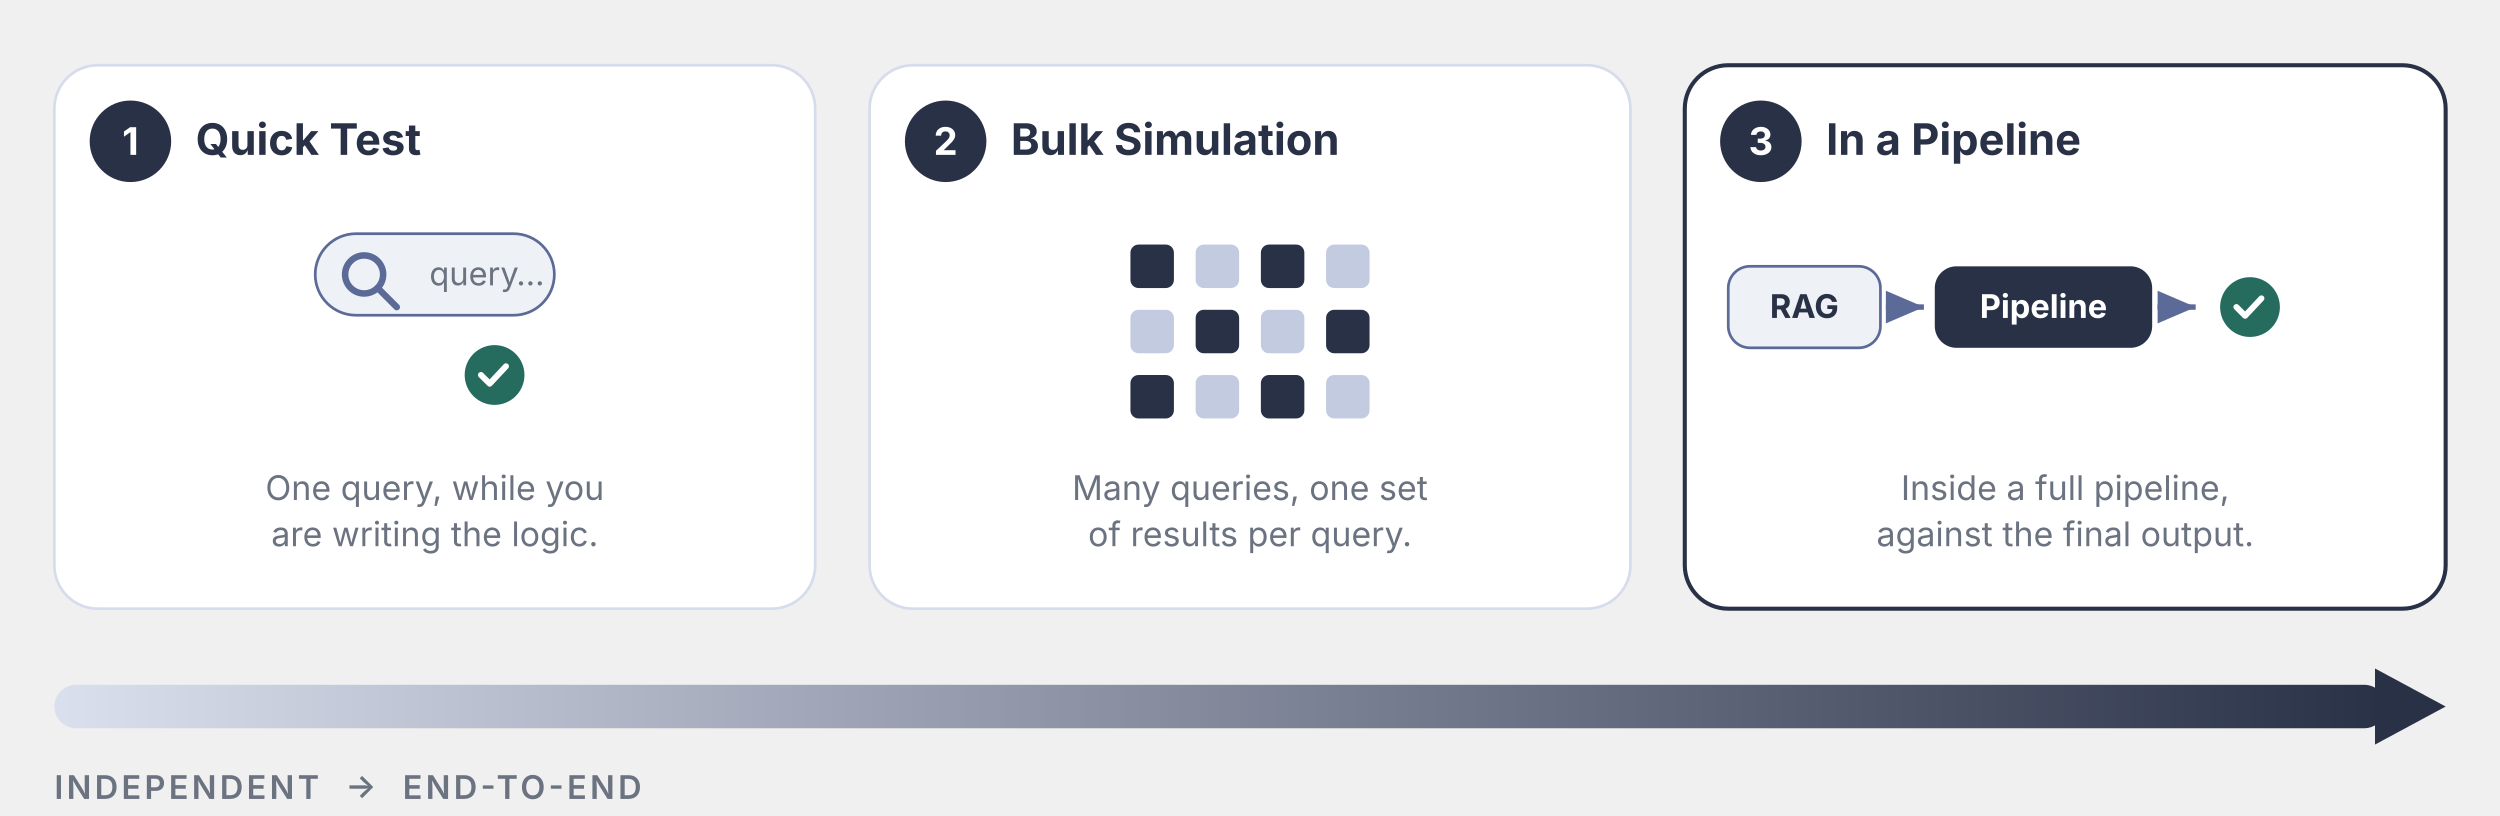
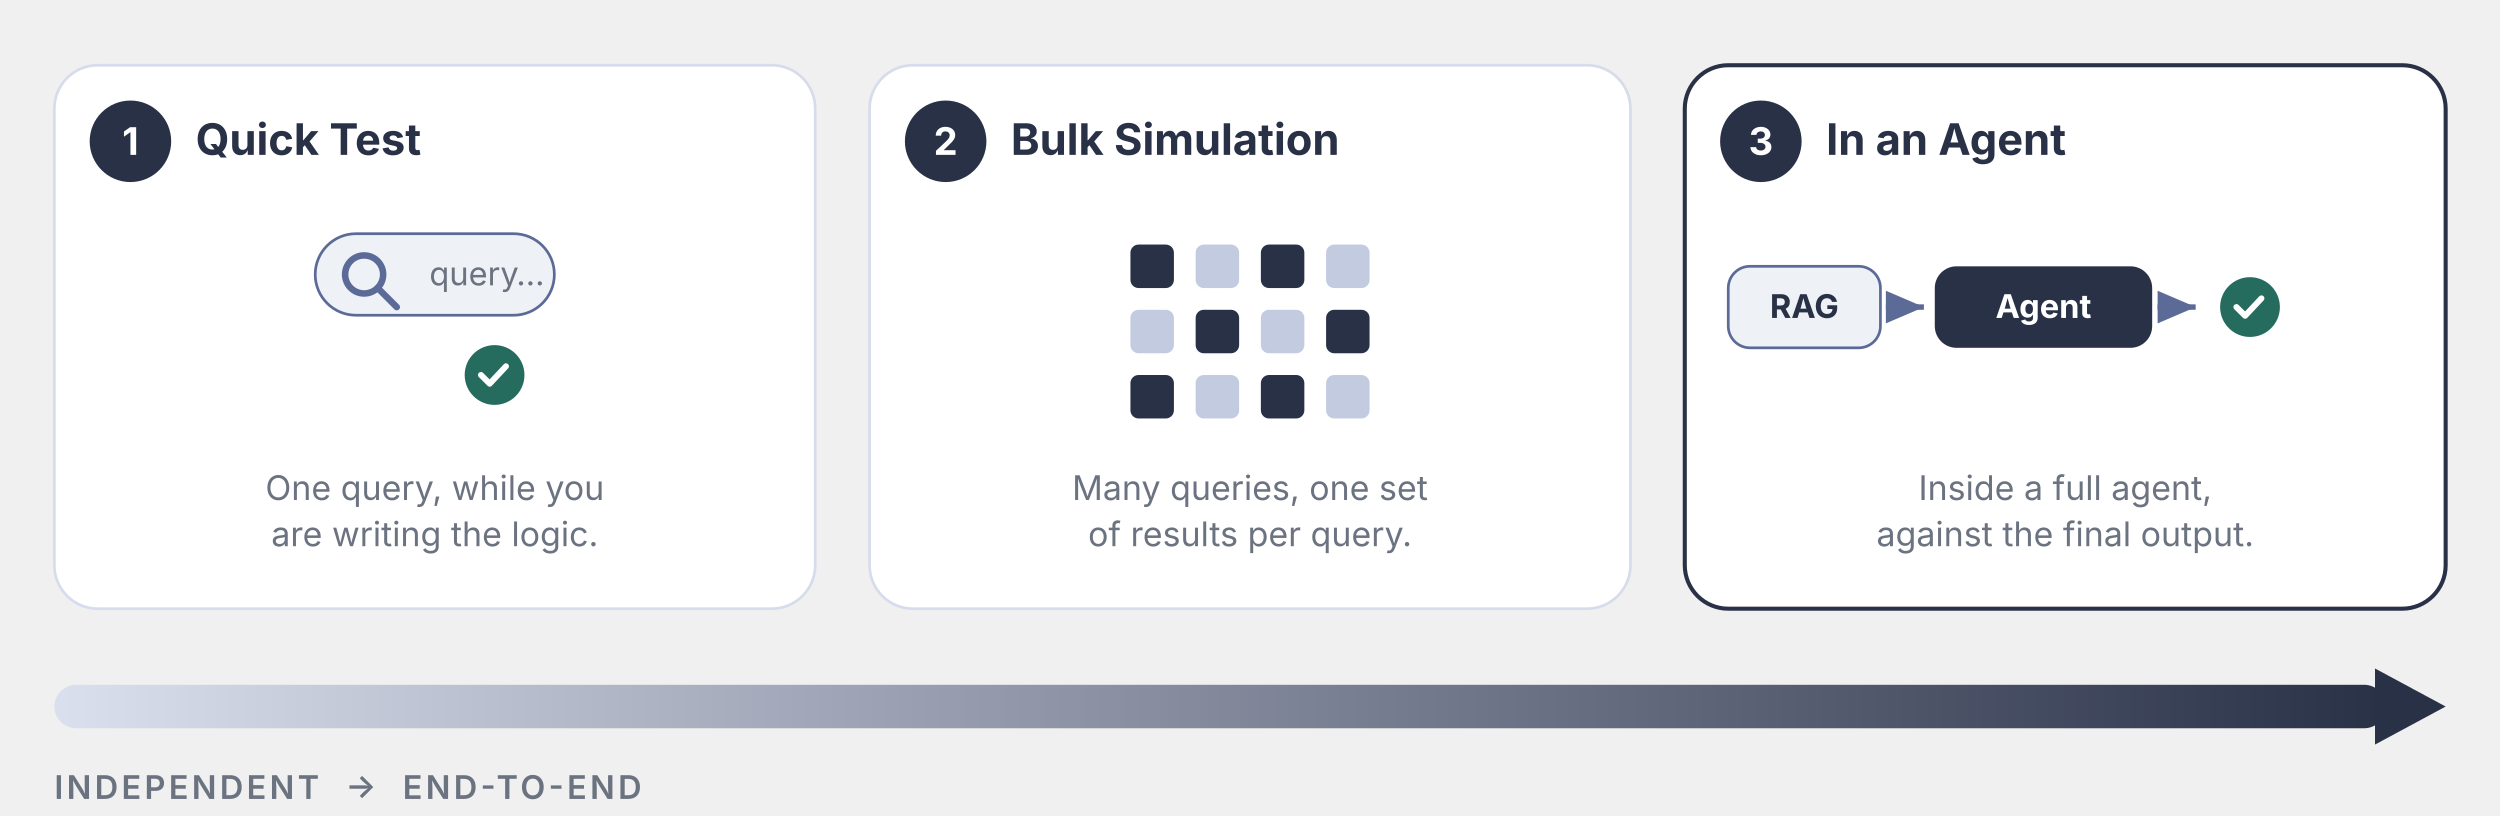
- <svg xmlns="http://www.w3.org/2000/svg" viewBox="0 0 920 300" font-family="'DM Sans', system-ui, -apple-system, Segoe UI, sans-serif" role="img" aria-label="Three ways to test a RAG with increasing coverage: a Quick Test on a single query, a Bulk Simulation across an entire dataset of queries, and an end-to-end run inside a pipeline that uses the RAG.">
+ <svg xmlns="http://www.w3.org/2000/svg" viewBox="0 0 920 300" font-family="'DM Sans', system-ui, -apple-system, Segoe UI, sans-serif" role="img" aria-label="Three ways to test a RAG with increasing coverage: a Quick Test on a single query, a Bulk Simulation across an entire dataset of queries, and an end-to-end run inside an agent that uses the RAG.">
  <defs>
    <linearGradient id="prog-r" x1="0" y1="0" x2="1" y2="0">
      <stop offset="0" stop-color="#dbe0ee" />
      <stop offset="1" stop-color="#293147" />
    </linearGradient>
    <marker id="ah-rt" markerWidth="9" markerHeight="9" refX="7" refY="3" orient="auto" markerUnits="strokeWidth">
      <path d="M0,0 L7,3 L0,6 Z" fill="#5b6a96" />
    </marker>
  </defs>
  <rect x="20" y="24" width="280" height="200" rx="16" fill="#ffffff" stroke="#d7dcec" />
  <circle cx="48" cy="52" r="15" fill="#293147" />
  <text x="48" y="57" text-anchor="middle" font-size="14" font-weight="700" fill="#ffffff">1</text>
  <text x="72" y="57" font-size="16" font-weight="700" fill="#293147">Quick Test</text>
  <rect x="116" y="86" width="88" height="30" rx="15" fill="#eef1f6" stroke="#5b6a96" />
  <circle cx="134" cy="101" r="7" fill="none" stroke="#5b6a96" stroke-width="2.4" />
  <line x1="139" y1="106" x2="146" y2="113" stroke="#5b6a96" stroke-width="2.4" stroke-linecap="round" />
  <text x="158" y="105" font-size="12" fill="#6b7280">query…</text>
  <circle cx="182" cy="138" r="11" fill="#256b5e" />
  <path d="M177 138l3.2 3.2 6-6.4" fill="none" stroke="#ffffff" stroke-width="2.2" stroke-linecap="round" stroke-linejoin="round" />
  <text x="160" y="184" text-anchor="middle" font-size="12.5" fill="#6b7280">One query, while you</text>
  <text x="160" y="201" text-anchor="middle" font-size="12.5" fill="#6b7280">are writing the logic.</text>
  <rect x="320" y="24" width="280" height="200" rx="16" fill="#ffffff" stroke="#d7dcec" />
  <circle cx="348" cy="52" r="15" fill="#293147" />
  <text x="348" y="57" text-anchor="middle" font-size="14" font-weight="700" fill="#ffffff">2</text>
  <text x="372" y="57" font-size="16" font-weight="700" fill="#293147">Bulk Simulation</text>
  <g>
    <rect x="416" y="90" width="16" height="16" rx="3" fill="#293147" />
    <rect x="440" y="90" width="16" height="16" rx="3" fill="#c3cbe0" />
    <rect x="464" y="90" width="16" height="16" rx="3" fill="#293147" />
    <rect x="488" y="90" width="16" height="16" rx="3" fill="#c3cbe0" />
    <rect x="416" y="114" width="16" height="16" rx="3" fill="#c3cbe0" />
    <rect x="440" y="114" width="16" height="16" rx="3" fill="#293147" />
    <rect x="464" y="114" width="16" height="16" rx="3" fill="#c3cbe0" />
    <rect x="488" y="114" width="16" height="16" rx="3" fill="#293147" />
    <rect x="416" y="138" width="16" height="16" rx="3" fill="#293147" />
    <rect x="440" y="138" width="16" height="16" rx="3" fill="#c3cbe0" />
    <rect x="464" y="138" width="16" height="16" rx="3" fill="#293147" />
    <rect x="488" y="138" width="16" height="16" rx="3" fill="#c3cbe0" />
  </g>
  <text x="460" y="184" text-anchor="middle" font-size="12.5" fill="#6b7280">Many queries, one set</text>
  <text x="460" y="201" text-anchor="middle" font-size="12.5" fill="#6b7280">of results per query.</text>
  <rect x="620" y="24" width="280" height="200" rx="16" fill="#ffffff" stroke="#293147" stroke-width="1.5" />
  <circle cx="648" cy="52" r="15" fill="#293147" />
  <text x="648" y="57" text-anchor="middle" font-size="14" font-weight="700" fill="#ffffff">3</text>
-   <text x="672" y="57" font-size="16" font-weight="700" fill="#293147">In a Pipeline</text>
+   <text x="672" y="57" font-size="16" font-weight="700" fill="#293147">In an Agent</text>
  <rect x="636" y="98" width="56" height="30" rx="8" fill="#eef1f6" stroke="#5b6a96" />
  <text x="664" y="117" text-anchor="middle" font-size="12" font-weight="700" fill="#293147">RAG</text>
  <line x1="694" y1="113" x2="708" y2="113" stroke="#5b6a96" stroke-width="2" marker-end="url(#ah-rt)" />
  <rect x="712" y="98" width="80" height="30" rx="8" fill="#293147" />
-   <text x="752" y="117" text-anchor="middle" font-size="12" font-weight="700" fill="#ffffff">Pipeline</text>
+   <text x="752" y="117" text-anchor="middle" font-size="12" font-weight="700" fill="#ffffff">Agent</text>
  <line x1="794" y1="113" x2="808" y2="113" stroke="#5b6a96" stroke-width="2" marker-end="url(#ah-rt)" />
  <circle cx="828" cy="113" r="11" fill="#256b5e" />
  <path d="M823 113l3.2 3.2 6-6.4" fill="none" stroke="#ffffff" stroke-width="2.2" stroke-linecap="round" stroke-linejoin="round" />
-   <text x="760" y="184" text-anchor="middle" font-size="12.5" fill="#6b7280">Inside a full pipeline,</text>
+   <text x="760" y="184" text-anchor="middle" font-size="12.5" fill="#6b7280">Inside a full agent,</text>
  <text x="760" y="201" text-anchor="middle" font-size="12.5" fill="#6b7280">against the final output.</text>
  <rect x="20" y="252" width="858" height="16" rx="8" fill="url(#prog-r)" />
  <path d="M874 246 L900 260 L874 274 Z" fill="#293147" />
  <text x="20" y="294" font-size="12" letter-spacing="1.2" font-weight="600" fill="#6b7280">INDEPENDENT  →  END-TO-END</text>
</svg>
